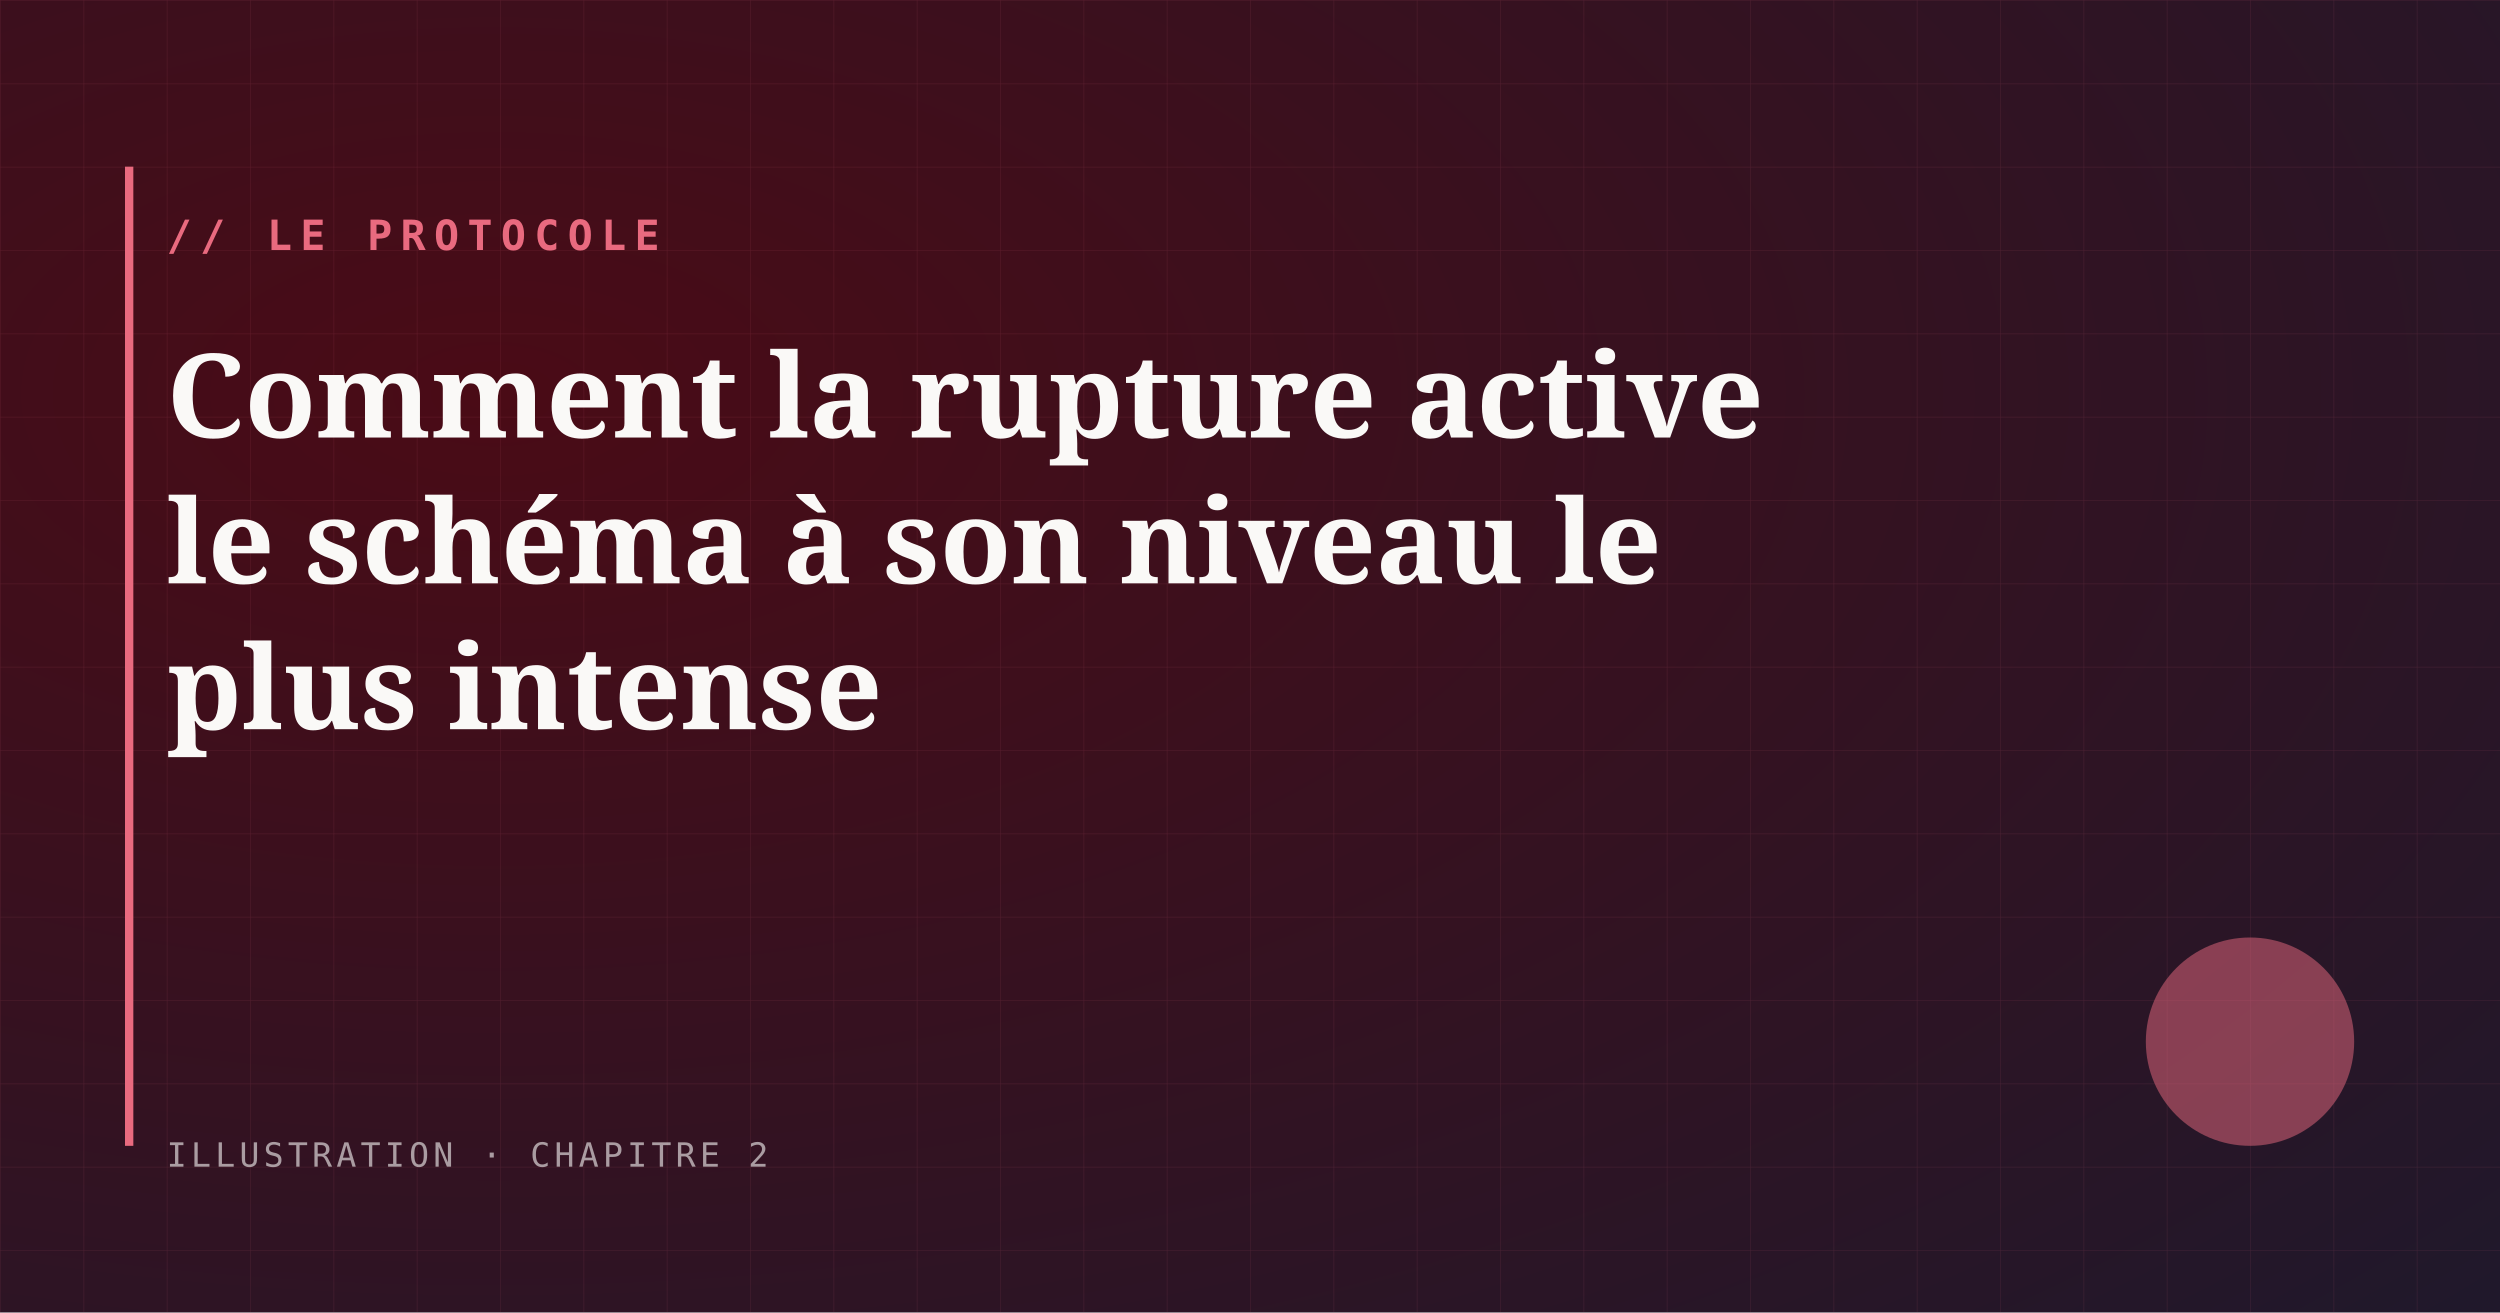
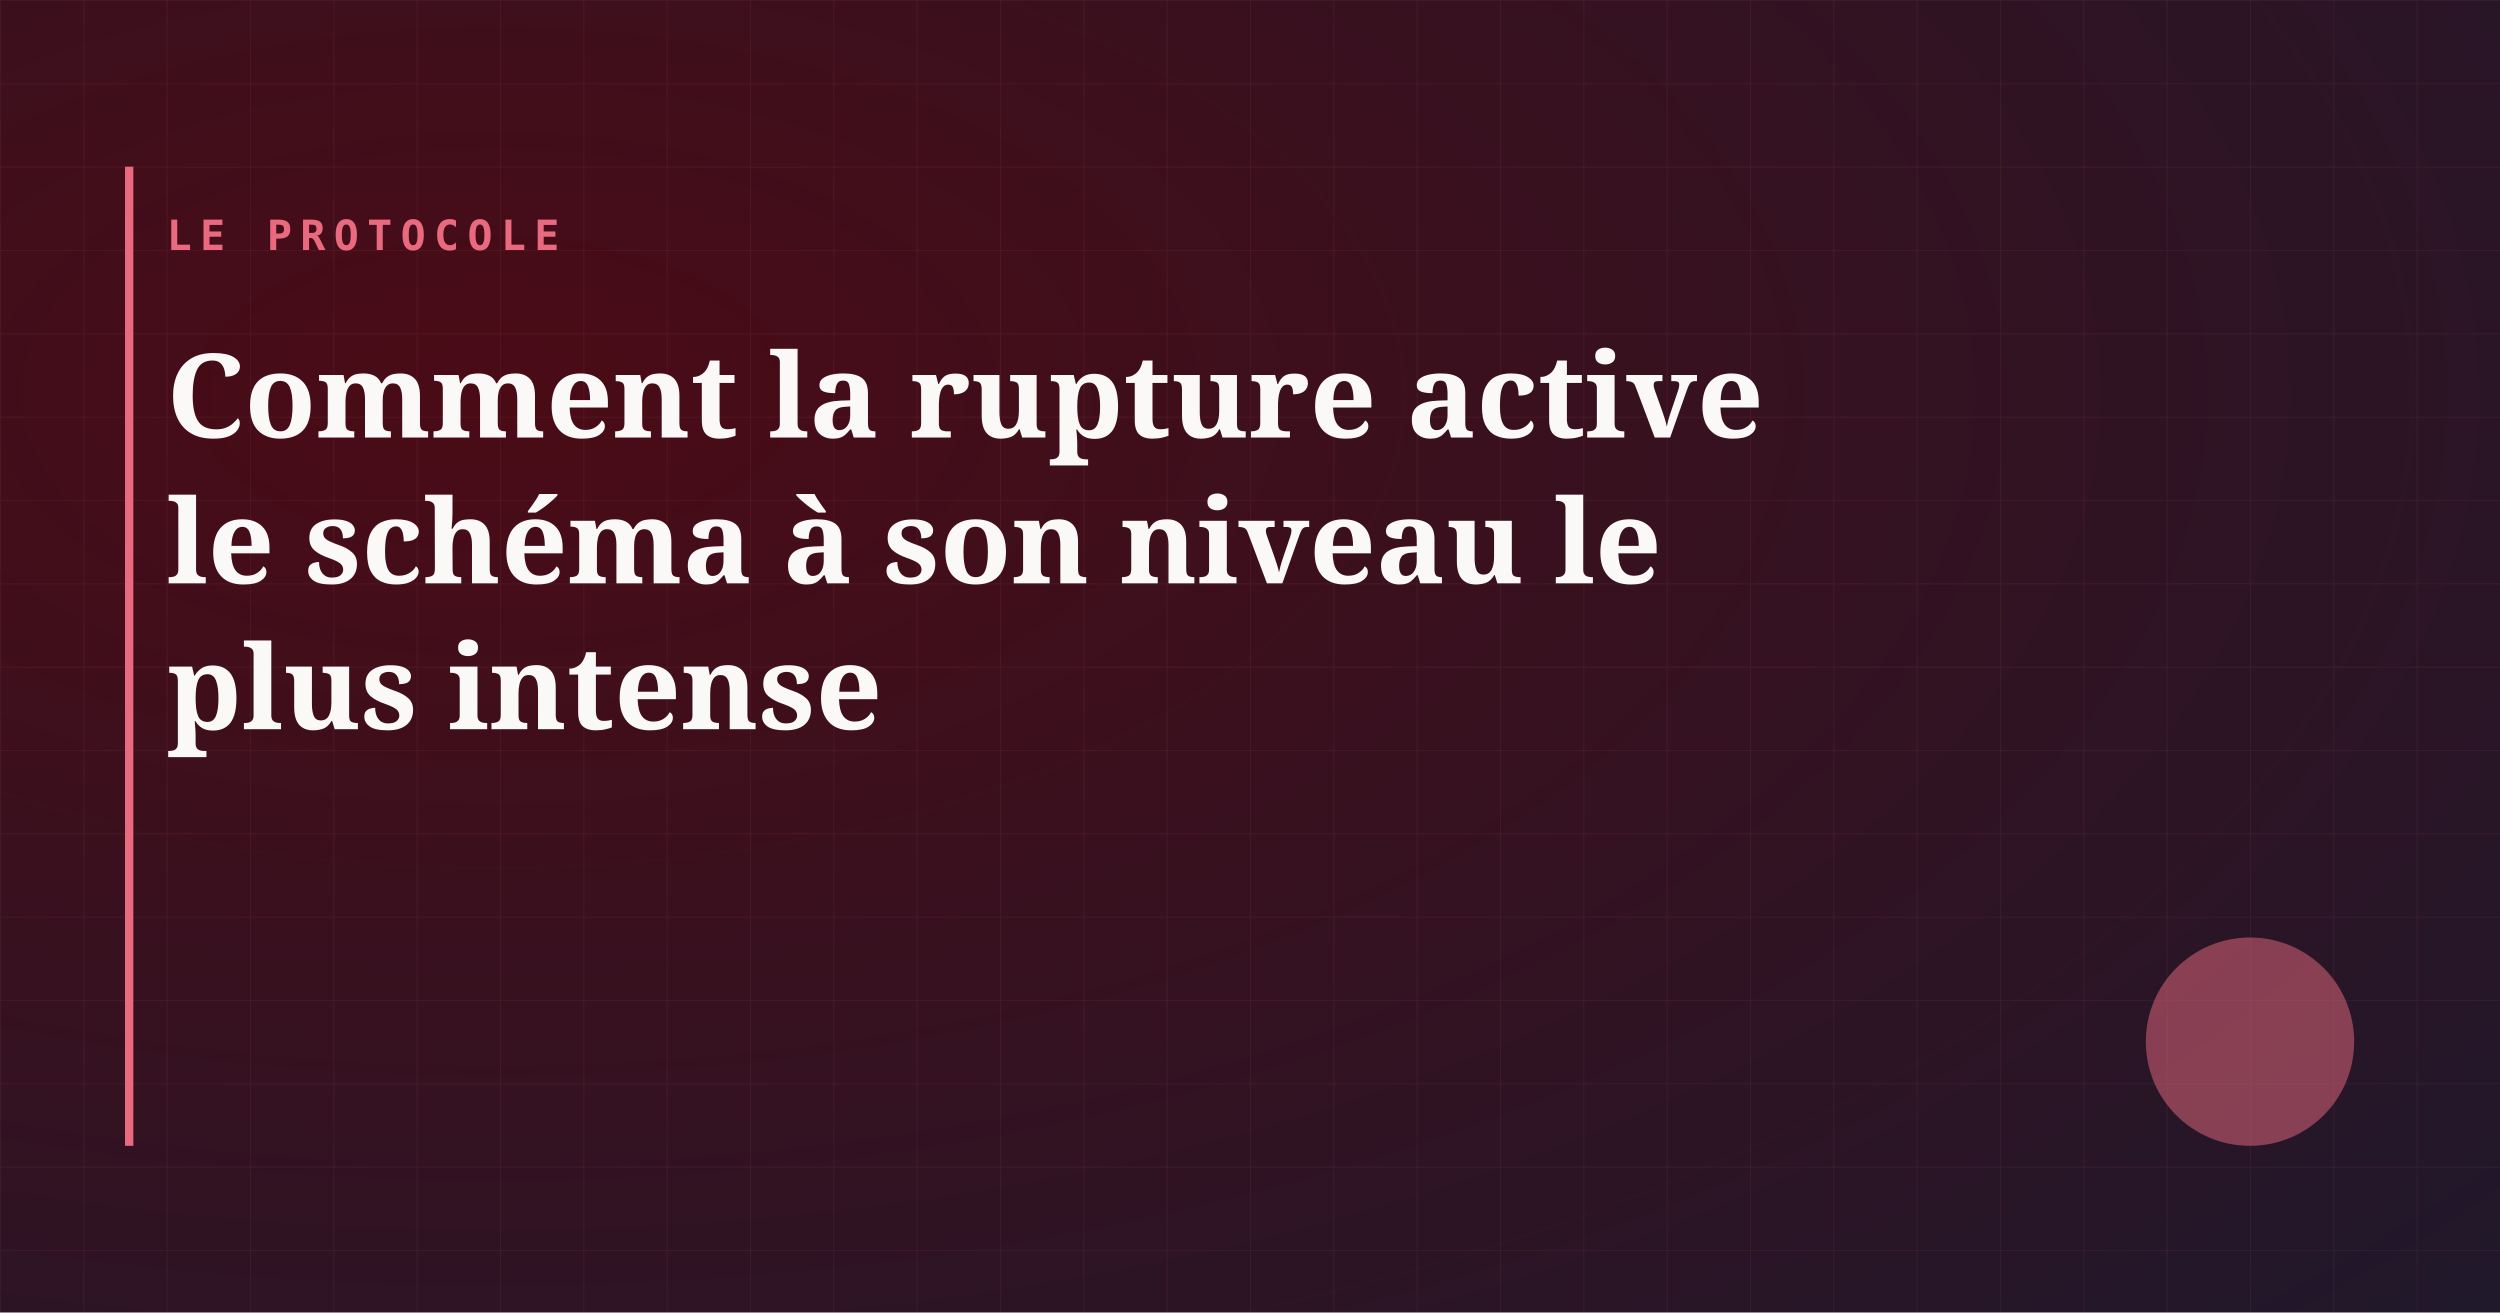
<svg xmlns="http://www.w3.org/2000/svg" viewBox="0 0 1200 630" width="1200" height="630">
  <defs>
    <radialGradient id="bg" cx="20%" cy="30%" r="120%">
      <stop offset="0%" stop-color="#4a0b16" />
      <stop offset="100%" stop-color="#1A1A2E" />
    </radialGradient>
  </defs>
  <rect width="1200" height="630" fill="url(#bg)" />
  <defs>
    <pattern id="grid" width="40" height="40" patternUnits="userSpaceOnUse">
      <path d="M 40 0 L 0 0 0 40" fill="none" stroke="#e96a7f" stroke-width="0.5" opacity="0.15" />
    </pattern>
  </defs>
  <rect width="1200" height="630" fill="url(#grid)" />
  <rect x="60" y="80" width="4" height="470" fill="#e96a7f" />
  <circle cx="1080" cy="500" r="50" fill="#e96a7f" opacity="0.5" />
-   <text x="80" y="120" font-family="ui-monospace, monospace" font-size="20" font-weight="600" letter-spacing="4" fill="#e96a7f">// LE PROTOCOLE</text>
+   <text x="80" y="120" font-family="ui-monospace, monospace" font-size="20" font-weight="600" letter-spacing="4" fill="#e96a7f">LE PROTOCOLE</text>
  <text x="80" y="210" font-family="Georgia, serif" font-size="56" font-weight="bold" fill="#FAF9F7">Comment la rupture active</text>
  <text x="80" y="280" font-family="Georgia, serif" font-size="56" font-weight="bold" fill="#FAF9F7">le schéma à son niveau le</text>
  <text x="80" y="350" font-family="Georgia, serif" font-size="56" font-weight="bold" fill="#FAF9F7">plus intense</text>
-   <text x="80" y="560" font-family="ui-monospace, monospace" font-size="16" letter-spacing="2" fill="#FAF9F7" opacity="0.6">ILLUSTRATION · CHAPITRE 2</text>
</svg>
